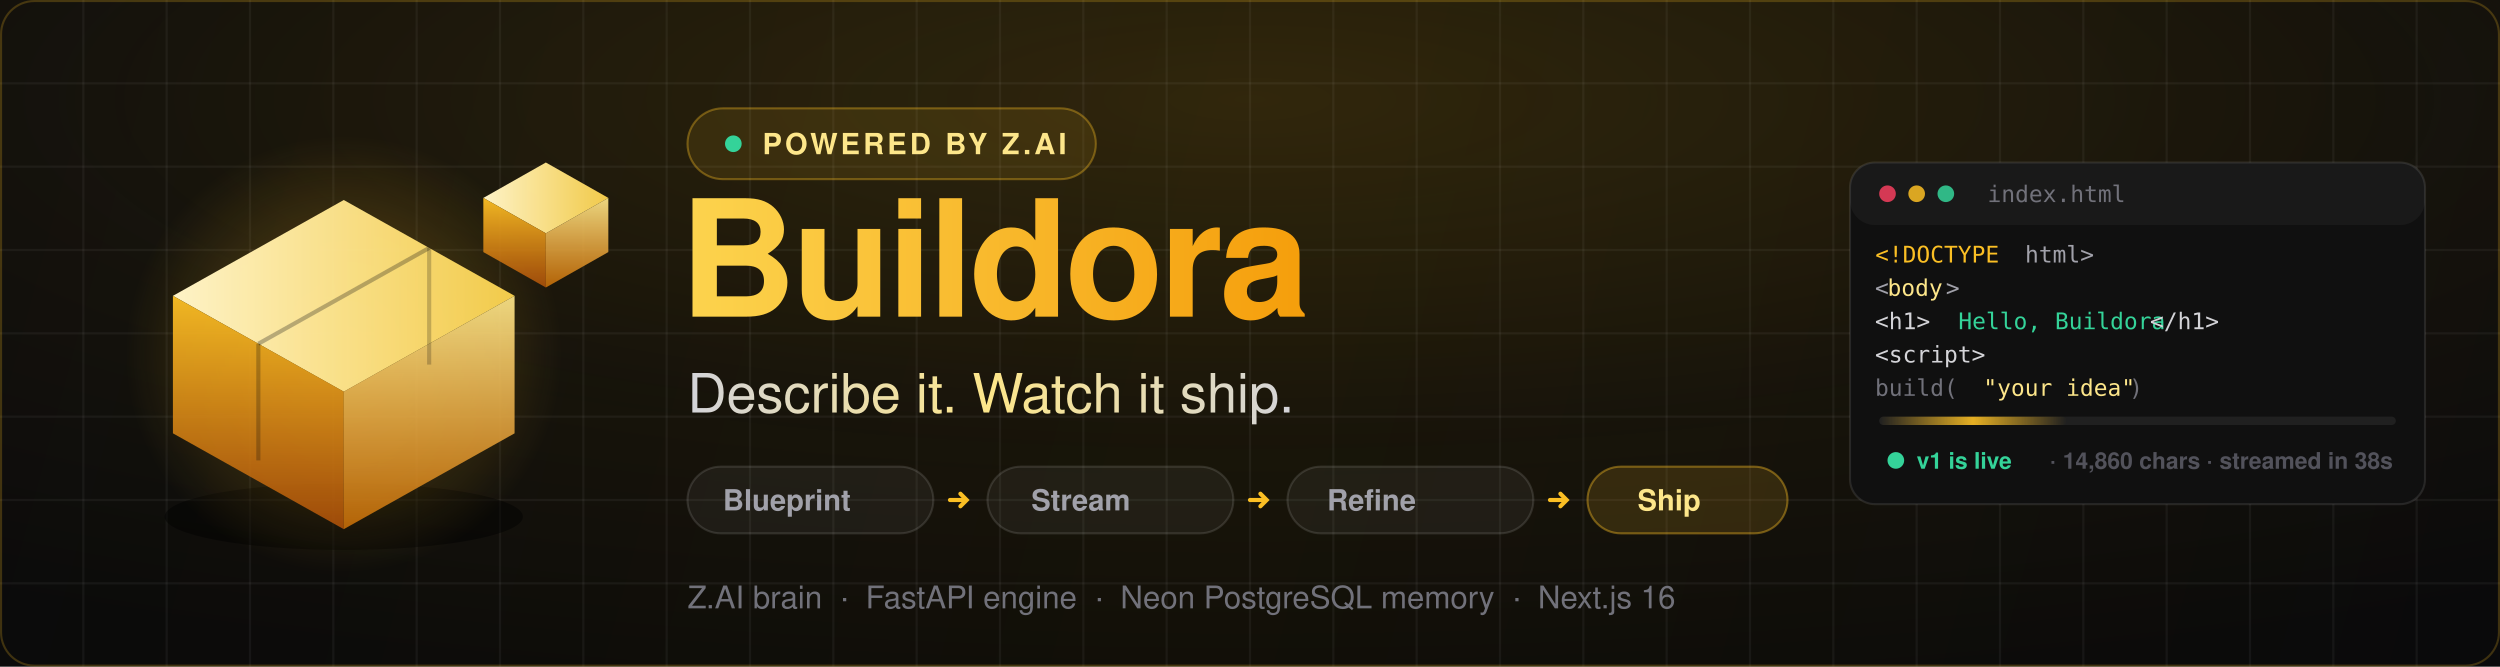
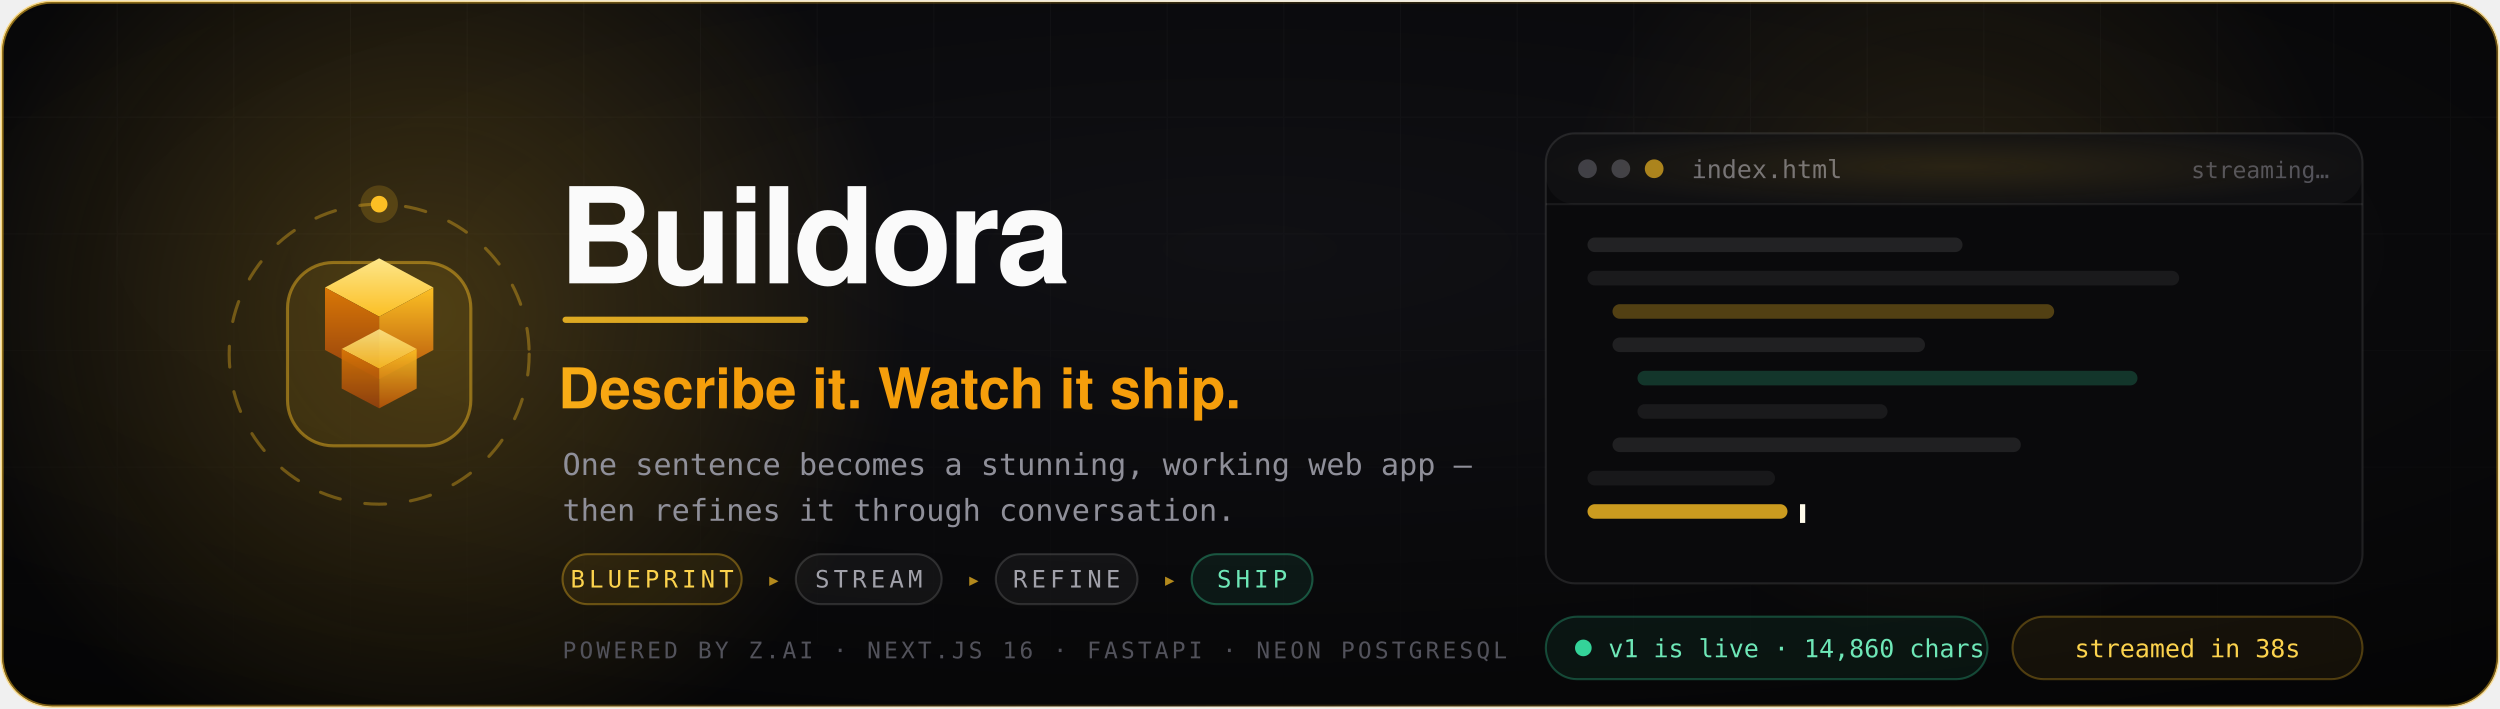
- <svg xmlns="http://www.w3.org/2000/svg" width="1200" height="320" viewBox="0 0 1200 320" fill="none" role="img" aria-label="Buildora — describe it, watch it ship">
+ <svg xmlns="http://www.w3.org/2000/svg" width="1200" height="340" viewBox="0 0 1200 340" fill="none" role="img" aria-label="Buildora — describe it, watch it ship">
  <defs>
-     <linearGradient id="bg" x1="0" y1="0" x2="1200" y2="320" gradientUnits="userSpaceOnUse">
-       <stop offset="0" stop-color="#0a0a0b" />
-       <stop offset="0.5" stop-color="#100e08" />
-       <stop offset="1" stop-color="#0a0a0b" />
+     <linearGradient id="shimmerGold" x1="0" y1="0" x2="320" y2="0" gradientUnits="userSpaceOnUse">
+       <stop offset="0" stop-color="#f59e0b" />
+       <stop offset="0.45" stop-color="#fbbf24" />
+       <stop offset="0.55" stop-color="#fffbeb" />
+       <stop offset="0.65" stop-color="#fbbf24" />
+       <stop offset="1" stop-color="#f59e0b" />
+       <animateTransform attributeName="gradientTransform" type="translate" values="-320 0; 700 0; -320 0" dur="7s" repeatCount="indefinite" />
    </linearGradient>
-     <radialGradient id="glowTop" cx="0.5" cy="0.15" r="0.9">
-       <stop offset="0" stop-color="#fbbf24" stop-opacity="0.14" />
-       <stop offset="0.55" stop-color="#fbbf24" stop-opacity="0.04" />
+     <linearGradient id="goldEdge" x1="0" y1="0" x2="1200" y2="340" gradientUnits="userSpaceOnUse">
+       <stop offset="0" stop-color="#fbbf24" stop-opacity="0.55" />
+       <stop offset="0.5" stop-color="#fbbf24" stop-opacity="0.12" />
+       <stop offset="1" stop-color="#fbbf24" stop-opacity="0.45" />
+     </linearGradient>
+     <linearGradient id="faceTop" x1="0" y1="0" x2="0" y2="1">
+       <stop offset="0" stop-color="#fde68a" />
+       <stop offset="1" stop-color="#fbbf24" />
+     </linearGradient>
+     <linearGradient id="faceLeft" x1="0" y1="0" x2="0" y2="1">
+       <stop offset="0" stop-color="#d97706" />
+       <stop offset="1" stop-color="#92400e" />
+     </linearGradient>
+     <linearGradient id="faceRight" x1="0" y1="0" x2="0" y2="1">
+       <stop offset="0" stop-color="#fbbf24" />
+       <stop offset="1" stop-color="#b45309" />
+     </linearGradient>
+     <radialGradient id="heroGlow" cx="0.5" cy="0.5" r="0.5">
+       <stop offset="0" stop-color="#fbbf24" stop-opacity="0.22" />
      <stop offset="1" stop-color="#fbbf24" stop-opacity="0" />
    </radialGradient>
-     <linearGradient id="brand" x1="0" y1="0" x2="1" y2="0">
-       <stop offset="0" stop-color="#fcd34d">
-         <animate attributeName="stop-color" values="#fcd34d;#fffbeb;#fbbf24;#fcd34d" dur="6s" repeatCount="indefinite" />
-       </stop>
-       <stop offset="1" stop-color="#f59e0b">
-         <animate attributeName="stop-color" values="#f59e0b;#fcd34d;#fffbeb;#f59e0b" dur="6s" repeatCount="indefinite" />
-       </stop>
+     <radialGradient id="bgFade" cx="0.5" cy="0.35" r="0.9">
+       <stop offset="0" stop-color="#101014" />
+       <stop offset="1" stop-color="#030303" />
+     </radialGradient>
+     <pattern id="grid" width="56" height="56" patternUnits="userSpaceOnUse">
+       <path d="M 56 0 L 0 0 0 56" fill="none" stroke="#ffffff" stroke-opacity="0.055" stroke-width="1" />
+     </pattern>
+     <linearGradient id="fadeMask" x1="0" y1="0" x2="0" y2="1">
+       <stop offset="0" stop-color="#ffffff" />
+       <stop offset="1" stop-color="#000000" />
    </linearGradient>
-     <linearGradient id="shimmer" x1="0" y1="0" x2="1" y2="0">
-       <stop offset="0" stop-color="#d4d4d8">
-         <animate attributeName="stop-color" values="#d4d4d8;#fde68a;#d4d4d8" dur="4s" repeatCount="indefinite" />
-       </stop>
-       <stop offset="0.5" stop-color="#fde68a">
-         <animate attributeName="stop-color" values="#fde68a;#fcd34d;#fde68a" dur="4s" repeatCount="indefinite" />
-       </stop>
-       <stop offset="1" stop-color="#d4d4d8">
-         <animate attributeName="stop-color" values="#d4d4d8;#fde68a;#d4d4d8" dur="4s" repeatCount="indefinite" />
-       </stop>
-     </linearGradient>
-     <linearGradient id="cubeL" x1="0" y1="0" x2="0" y2="1">
-       <stop offset="0" stop-color="#fbbf24" stop-opacity="0.95" />
-       <stop offset="1" stop-color="#b45309" stop-opacity="0.85" />
-     </linearGradient>
-     <linearGradient id="cubeR" x1="0" y1="0" x2="0" y2="1">
-       <stop offset="0" stop-color="#fde68a" stop-opacity="0.92" />
-       <stop offset="1" stop-color="#d97706" stop-opacity="0.8" />
-     </linearGradient>
-     <linearGradient id="cubeT" x1="0" y1="0" x2="1" y2="0">
-       <stop offset="0" stop-color="#fef3c7" stop-opacity="1" />
-       <stop offset="1" stop-color="#fcd34d" stop-opacity="0.95" />
-     </linearGradient>
-     <radialGradient id="cubeGlow" cx="0.5" cy="0.5" r="0.5">
-       <stop offset="0" stop-color="#fbbf24" stop-opacity="0.35" />
-       <stop offset="1" stop-color="#fbbf24" stop-opacity="0" />
-     </radialGradient>
-     <linearGradient id="stream" x1="0" y1="0" x2="1" y2="0">
-       <stop offset="0" stop-color="#fbbf24" stop-opacity="0" />
-       <stop offset="0.5" stop-color="#fbbf24" stop-opacity="0.9" />
-       <stop offset="1" stop-color="#fbbf24" stop-opacity="0" />
-     </linearGradient>
-     <clipPath id="codeClip">
-       <rect x="0" y="0" width="276" height="86" rx="10" />
+     <mask id="gridMask">
+       <rect x="0" y="0" width="1200" height="340" fill="url(#fadeMask)" opacity="0.5" />
+     </mask>
+     <clipPath id="frame">
+       <rect x="1" y="1" width="1198" height="338" rx="24" />
+     </clipPath>
+     <clipPath id="editorClip">
+       <rect x="742" y="64" width="392" height="216" rx="14" />
    </clipPath>
  </defs>
-   <rect width="1200" height="320" fill="url(#bg)" />
-   <rect width="1200" height="320" fill="url(#glowTop)" />
-   <g stroke="#ffffff" stroke-opacity="0.05">
-     <path d="M0 40H1200M0 80H1200M0 120H1200M0 160H1200M0 200H1200M0 240H1200M0 280H1200" />
-     <path d="M40 0V320M80 0V320M120 0V320M160 0V320M200 0V320M240 0V320M280 0V320M320 0V320M360 0V320M400 0V320M440 0V320M480 0V320M520 0V320M560 0V320M600 0V320M640 0V320M680 0V320M720 0V320M760 0V320M800 0V320M840 0V320M880 0V320M920 0V320M960 0V320M1000 0V320M1040 0V320M1080 0V320M1120 0V320M1160 0V320" />
-   </g>
-   <rect x="0.5" y="0.5" width="1199" height="319" rx="16" stroke="#fbbf24" stroke-opacity="0.22" />
-   <g>
-     <animateTransform attributeName="transform" type="translate" values="0 0; 0 -9; 0 0" dur="4.5s" repeatCount="indefinite" additive="sum" />
-     <ellipse cx="165" cy="248" rx="86" ry="16" fill="#000000" opacity="0.45" />
-     <circle cx="165" cy="170" r="105" fill="url(#cubeGlow)" />
-     <g>
-       <path d="M165 96 L247 142 L165 188 L83 142 Z" fill="url(#cubeT)" />
-       <path d="M83 142 L165 188 L165 254 L83 208 Z" fill="url(#cubeL)" />
-       <path d="M247 142 L165 188 L165 254 L247 208 Z" fill="url(#cubeR)" />
-       <path d="M124 165 L206 119" stroke="#0a0a0b" stroke-opacity="0.28" stroke-width="2" />
-       <path d="M124 221 L124 165" stroke="#0a0a0b" stroke-opacity="0.25" stroke-width="2" />
-       <path d="M206 175 L206 119" stroke="#0a0a0b" stroke-opacity="0.22" stroke-width="2" />
+   <g clip-path="url(#frame)">
+     <rect width="1200" height="340" fill="#030303" />
+     <rect width="1200" height="340" fill="url(#bgFade)" />
+     <rect width="1200" height="340" fill="url(#grid)" mask="url(#gridMask)" opacity="0.8" />
+     <circle cx="205" cy="150" r="230" fill="url(#heroGlow)">
+       <animate attributeName="r" values="230;260;230" dur="9s" repeatCount="indefinite" />
+     </circle>
+     <circle cx="938" cy="120" r="190" fill="url(#heroGlow)" opacity="0.5">
+       <animate attributeName="opacity" values="0.35;0.6;0.35" dur="11s" repeatCount="indefinite" />
+     </circle>
+     <g transform="translate(96 84)">
      <g>
-         <animateTransform attributeName="transform" type="translate" values="0 0; 0 -7; 0 0" dur="3.2s" repeatCount="indefinite" />
-         <path d="M262 78 L292 95 L262 112 L232 95 Z" fill="url(#cubeT)" />
-         <path d="M232 95 L262 112 L262 138 L232 121 Z" fill="url(#cubeL)" />
-         <path d="M292 95 L262 112 L262 138 L292 121 Z" fill="url(#cubeR)" />
+         <circle cx="86" cy="86" r="72" fill="none" stroke="#fbbf24" stroke-opacity="0.35" stroke-width="1.5" stroke-dasharray="10 12" stroke-linecap="round" />
+         <animateTransform attributeName="transform" type="rotate" from="0 86 86" to="360 86 86" dur="26s" repeatCount="indefinite" />
+       </g>
+       <g>
+         <circle cx="86" cy="14" r="4" fill="#fbbf24">
+           <animate attributeName="opacity" values="1;0.55;1" dur="2.4s" repeatCount="indefinite" />
+         </circle>
+         <circle cx="86" cy="14" r="9" fill="#fbbf24" opacity="0.18" />
+         <animateTransform attributeName="transform" type="rotate" from="0 86 86" to="360 86 86" dur="7s" repeatCount="indefinite" />
+       </g>
+       <rect x="42" y="42" width="88" height="88" rx="22" fill="#fbbf24" fill-opacity="0.09" stroke="#fbbf24" stroke-opacity="0.45" stroke-width="1.5" />
+       <g>
+         <animateTransform attributeName="transform" type="translate" values="0 0; 0 -5; 0 0" dur="5s" repeatCount="indefinite" />
+         <polygon points="86,40 112,54 86,68 60,54" fill="url(#faceTop)" />
+         <polygon points="60,54 86,68 86,98 60,84" fill="url(#faceLeft)" />
+         <polygon points="112,54 86,68 86,98 112,84" fill="url(#faceRight)" />
+       </g>
+       <g opacity="0.92">
+         <animateTransform attributeName="transform" type="translate" values="0 0; 0 -5; 0 0" dur="5s" begin="0.6s" repeatCount="indefinite" />
+         <polygon points="86,74 104,83.5 86,93 68,83.5" fill="url(#faceTop)" opacity="0.95" />
+         <polygon points="68,83.5 86,93 86,112 68,102.5" fill="url(#faceLeft)" />
+         <polygon points="104,83.5 86,93 86,112 104,102.5" fill="url(#faceRight)" />
+       </g>
+       <rect x="42" y="42" width="88" height="88" rx="22" fill="#fbbf24" opacity="0.0">
+         <animate attributeName="opacity" values="0;0.10;0" dur="4.5s" repeatCount="indefinite" />
+       </rect>
+     </g>
+     <text x="268" y="136" font-family="ui-sans-serif,-apple-system,'Segoe UI',Helvetica,Arial,sans-serif" font-size="64" font-weight="700" letter-spacing="-2" fill="#fafafa">Buildora</text>
+     <rect x="270" y="152" width="118" height="3" rx="1.5" fill="#fbbf24" opacity="0.85" />
+     <text x="268" y="196" font-family="ui-sans-serif,-apple-system,'Segoe UI',Helvetica,Arial,sans-serif" font-size="27" font-weight="600" fill="url(#shimmerGold)">Describe it. Watch it ship.</text>
+     <text x="270" y="228" font-family="ui-monospace,'SF Mono',Menlo,monospace" font-size="14.5" fill="#8f8f99">One sentence becomes a stunning, working web app —</text>
+     <text x="270" y="250" font-family="ui-monospace,'SF Mono',Menlo,monospace" font-size="14.5" fill="#8f8f99">then refines it through conversation.</text>
+     <g font-family="ui-monospace,'SF Mono',Menlo,monospace" font-size="11.5" letter-spacing="2">
+       <g>
+         <rect x="270" y="266" width="86" height="24" rx="12" fill="#fbbf24" fill-opacity="0.08" stroke="#fbbf24" stroke-opacity="0.35" />
+         <text x="313" y="282" text-anchor="middle" fill="#fcd34d">BLUEPRINT</text>
+       </g>
+       <text x="368" y="282" fill="#fbbf24" opacity="0.7">▸</text>
+       <g>
+         <rect x="382" y="266" width="70" height="24" rx="12" fill="#ffffff" fill-opacity="0.04" stroke="#ffffff" stroke-opacity="0.14" />
+         <text x="417" y="282" text-anchor="middle" fill="#a1a1aa">STREAM</text>
+       </g>
+       <text x="464" y="282" fill="#fbbf24" opacity="0.7">▸</text>
+       <g>
+         <rect x="478" y="266" width="68" height="24" rx="12" fill="#ffffff" fill-opacity="0.04" stroke="#ffffff" stroke-opacity="0.14" />
+         <text x="512" y="282" text-anchor="middle" fill="#a1a1aa">REFINE</text>
+       </g>
+       <text x="558" y="282" fill="#fbbf24" opacity="0.7">▸</text>
+       <g>
+         <rect x="572" y="266" width="58" height="24" rx="12" fill="#34d399" fill-opacity="0.08" stroke="#34d399" stroke-opacity="0.35" />
+         <text x="601" y="282" text-anchor="middle" fill="#6ee7b7">SHIP</text>
      </g>
    </g>
+     <g>
+       <rect x="742" y="64" width="392" height="216" rx="14" fill="#0a0a0c" stroke="#ffffff" stroke-opacity="0.1" />
+       <rect x="742" y="64" width="392" height="34" rx="14" fill="#ffffff" fill-opacity="0.025" />
+       <line x1="742" y1="98" x2="1134" y2="98" stroke="#ffffff" stroke-opacity="0.07" />
+       <circle cx="762" cy="81" r="4.5" fill="#3f3f46" />
+       <circle cx="778" cy="81" r="4.5" fill="#3f3f46" />
+       <circle cx="794" cy="81" r="4.5" fill="#fbbf24" fill-opacity="0.65">
+         <animate attributeName="fill-opacity" values="0.65;0.25;0.65" dur="2.6s" repeatCount="indefinite" />
+       </circle>
+       <text x="812" y="85.5" font-family="ui-monospace,'SF Mono',Menlo,monospace" font-size="12" fill="#71717a">index.html</text>
+       <text x="1118" y="85.5" text-anchor="end" font-family="ui-monospace,'SF Mono',Menlo,monospace" font-size="11" fill="#52525b">streaming…</text>
+       <g clip-path="url(#editorClip)">
+         <g>
+           <rect x="762" y="114" width="180" height="7" rx="3.5" fill="#ffffff" opacity="0.10" />
+           <rect x="762" y="130" width="284" height="7" rx="3.5" fill="#ffffff" opacity="0.07" />
+           <rect x="774" y="146" width="212" height="7" rx="3.5" fill="#fbbf24" opacity="0.30" />
+           <rect x="774" y="162" width="150" height="7" rx="3.5" fill="#ffffff" opacity="0.09" />
+           <rect x="786" y="178" width="240" height="7" rx="3.5" fill="#34d399" opacity="0.22" />
+           <rect x="786" y="194" width="120" height="7" rx="3.5" fill="#ffffff" opacity="0.07" />
+           <rect x="774" y="210" width="196" height="7" rx="3.5" fill="#ffffff" opacity="0.09" />
+           <rect x="762" y="226" width="90" height="7" rx="3.5" fill="#ffffff" opacity="0.06" />
+         </g>
+         <g>
+           <rect x="762" y="242" width="96" height="7" rx="3.5" fill="#fbbf24" opacity="0.8">
+             <animate attributeName="width" values="10;132;10" dur="2.8s" repeatCount="indefinite" />
+           </rect>
+           <rect x="864" y="242" width="2.5" height="9" fill="#fffbeb">
+             <animate attributeName="opacity" values="1;0;1" dur="1.1s" repeatCount="indefinite" />
+             <animate attributeName="x" values="864;990;864" dur="2.8s" repeatCount="indefinite" />
+           </rect>
+         </g>
+         <rect x="742" y="60" width="392" height="40" fill="url(#heroGlow)" opacity="0.5">
+           <animate attributeName="y" values="60;240;60" dur="5s" repeatCount="indefinite" />
+         </rect>
+       </g>
+       <g transform="translate(742 296)">
+         <rect width="212" height="30" rx="15" fill="#34d399" fill-opacity="0.07" stroke="#34d399" stroke-opacity="0.3" />
+         <circle cx="18" cy="15" r="4" fill="#34d399">
+           <animate attributeName="opacity" values="1;0.3;1" dur="1.8s" repeatCount="indefinite" />
+         </circle>
+         <text x="30" y="19.5" font-family="ui-monospace,'SF Mono',Menlo,monospace" font-size="12" fill="#6ee7b7">v1 is live · 14,860 chars</text>
+       </g>
+       <g transform="translate(966 296)">
+         <rect width="168" height="30" rx="15" fill="#fbbf24" fill-opacity="0.06" stroke="#fbbf24" stroke-opacity="0.28" />
+         <text x="84" y="19.5" text-anchor="middle" font-family="ui-monospace,'SF Mono',Menlo,monospace" font-size="12" fill="#fcd34d">streamed in 38s</text>
+       </g>
+     </g>
+     <text x="270" y="316" font-family="ui-monospace,'SF Mono',Menlo,monospace" font-size="11" letter-spacing="1.5" fill="#52525b">POWERED BY Z.AI · NEXT.JS 16 · FASTAPI · NEON POSTGRESQL</text>
  </g>
-   <g>
-     <rect x="330" y="52" width="196" height="34" rx="17" fill="#fbbf24" fill-opacity="0.10" stroke="#fbbf24" stroke-opacity="0.35" />
-     <circle cx="352" cy="69" r="4" fill="#34d399">
-       <animate attributeName="opacity" values="1;0.35;1" dur="2s" repeatCount="indefinite" />
-     </circle>
-     <text x="366" y="74" font-family="Segoe UI, Helvetica, Arial, sans-serif" font-size="14" font-weight="600" fill="#fde68a" letter-spacing="1.5">POWERED BY Z.AI</text>
-     <text x="326" y="152" font-family="Segoe UI, Helvetica, Arial, sans-serif" font-size="78" font-weight="800" fill="url(#brand)" letter-spacing="-2">Buildora</text>
-     <text x="330" y="198" font-family="Segoe UI, Helvetica, Arial, sans-serif" font-size="26" font-weight="500" fill="url(#shimmer)">Describe it. Watch it ship.</text>
-     <g font-family="Segoe UI, Helvetica, Arial, sans-serif" font-size="14" font-weight="600">
-       <rect x="330" y="224" width="118" height="32" rx="16" fill="#ffffff" fill-opacity="0.05" stroke="#ffffff" stroke-opacity="0.12" />
-       <text x="347" y="245" fill="#a1a1aa">Blueprint</text>
-       <path d="M456 240 l8 0 m-3 -3 l3 3 l-3 3" stroke="#fbbf24" stroke-width="2" fill="none" stroke-linecap="round" />
-       <rect x="474" y="224" width="118" height="32" rx="16" fill="#ffffff" fill-opacity="0.05" stroke="#ffffff" stroke-opacity="0.12" />
-       <text x="495" y="245" fill="#a1a1aa">Stream</text>
-       <path d="M600 240 l8 0 m-3 -3 l3 3 l-3 3" stroke="#fbbf24" stroke-width="2" fill="none" stroke-linecap="round" />
-       <rect x="618" y="224" width="118" height="32" rx="16" fill="#ffffff" fill-opacity="0.05" stroke="#ffffff" stroke-opacity="0.12" />
-       <text x="637" y="245" fill="#a1a1aa">Refine</text>
-       <path d="M744 240 l8 0 m-3 -3 l3 3 l-3 3" stroke="#fbbf24" stroke-width="2" fill="none" stroke-linecap="round" />
-       <rect x="762" y="224" width="96" height="32" rx="16" fill="#fbbf24" fill-opacity="0.14" stroke="#fbbf24" stroke-opacity="0.4" />
-       <text x="786" y="245" fill="#fde68a">Ship</text>
-     </g>
-     <text x="330" y="292" font-family="Segoe UI, Helvetica, Arial, sans-serif" font-size="15" fill="#71717a">Z.AI brain  ·  FastAPI engine  ·  Neon PostgreSQL memory  ·  Next.js 16</text>
-   </g>
-   <g transform="translate(888 78)">
-     <rect width="276" height="164" rx="12" fill="#101010" stroke="#ffffff" stroke-opacity="0.10" />
-     <rect width="276" height="30" rx="12" fill="#ffffff" fill-opacity="0.04" />
-     <circle cx="18" cy="15" r="4" fill="#f43f5e" fill-opacity="0.85" />
-     <circle cx="32" cy="15" r="4" fill="#fbbf24" fill-opacity="0.85" />
-     <circle cx="46" cy="15" r="4" fill="#34d399" fill-opacity="0.85" />
-     <text x="66" y="19" font-family="SF Mono, Consolas, monospace" font-size="11" fill="#71717a">index.html</text>
-     <g clip-path="url(#codeClip)" transform="translate(12 38)" font-family="SF Mono, Consolas, monospace" font-size="11">
-       <text x="0" y="10" fill="#fbbf24">&lt;!DOCTYPE</text>
-       <text x="72" y="10" fill="#a1a1aa">html&gt;</text>
-       <text x="0" y="26" fill="#a1a1aa">&lt;</text>
-       <text x="6" y="26" fill="#fde68a">body</text>
-       <text x="34" y="26" fill="#a1a1aa">&gt;</text>
-       <text x="0" y="42" fill="#d4d4d8">  &lt;h1&gt;</text>
-       <text x="40" y="42" fill="#34d399">Hello, Buildora</text>
-       <text x="132" y="42" fill="#d4d4d8">&lt;/h1&gt;</text>
-       <text x="0" y="58" fill="#d4d4d8">  &lt;script&gt;</text>
-       <text x="0" y="74" fill="#71717a">    build(</text>
-       <text x="52" y="74" fill="#fde68a">"your idea"</text>
-       <text x="122" y="74" fill="#71717a">)</text>
-     </g>
-     <rect x="14" y="122" width="248" height="4" rx="2" fill="#ffffff" fill-opacity="0.07" />
-     <rect x="14" y="122" width="90" height="4" rx="2" fill="url(#stream)">
-       <animate attributeName="x" values="14;172;14" dur="2.6s" repeatCount="indefinite" />
-     </rect>
-     <g font-family="Segoe UI, Helvetica, Arial, sans-serif" font-size="11" font-weight="600">
-       <circle cx="22" cy="143" r="4" fill="#34d399">
-         <animate attributeName="opacity" values="1;0.4;1" dur="1.6s" repeatCount="indefinite" />
-       </circle>
-       <text x="32" y="147" fill="#34d399">v1 is live</text>
-       <text x="96" y="147" fill="#52525b">· 14,860 chars · streamed in 38s</text>
-     </g>
-   </g>
+   <rect x="1" y="1" width="1198" height="338" rx="24" stroke="url(#goldEdge)" stroke-width="1.5" />
</svg>
